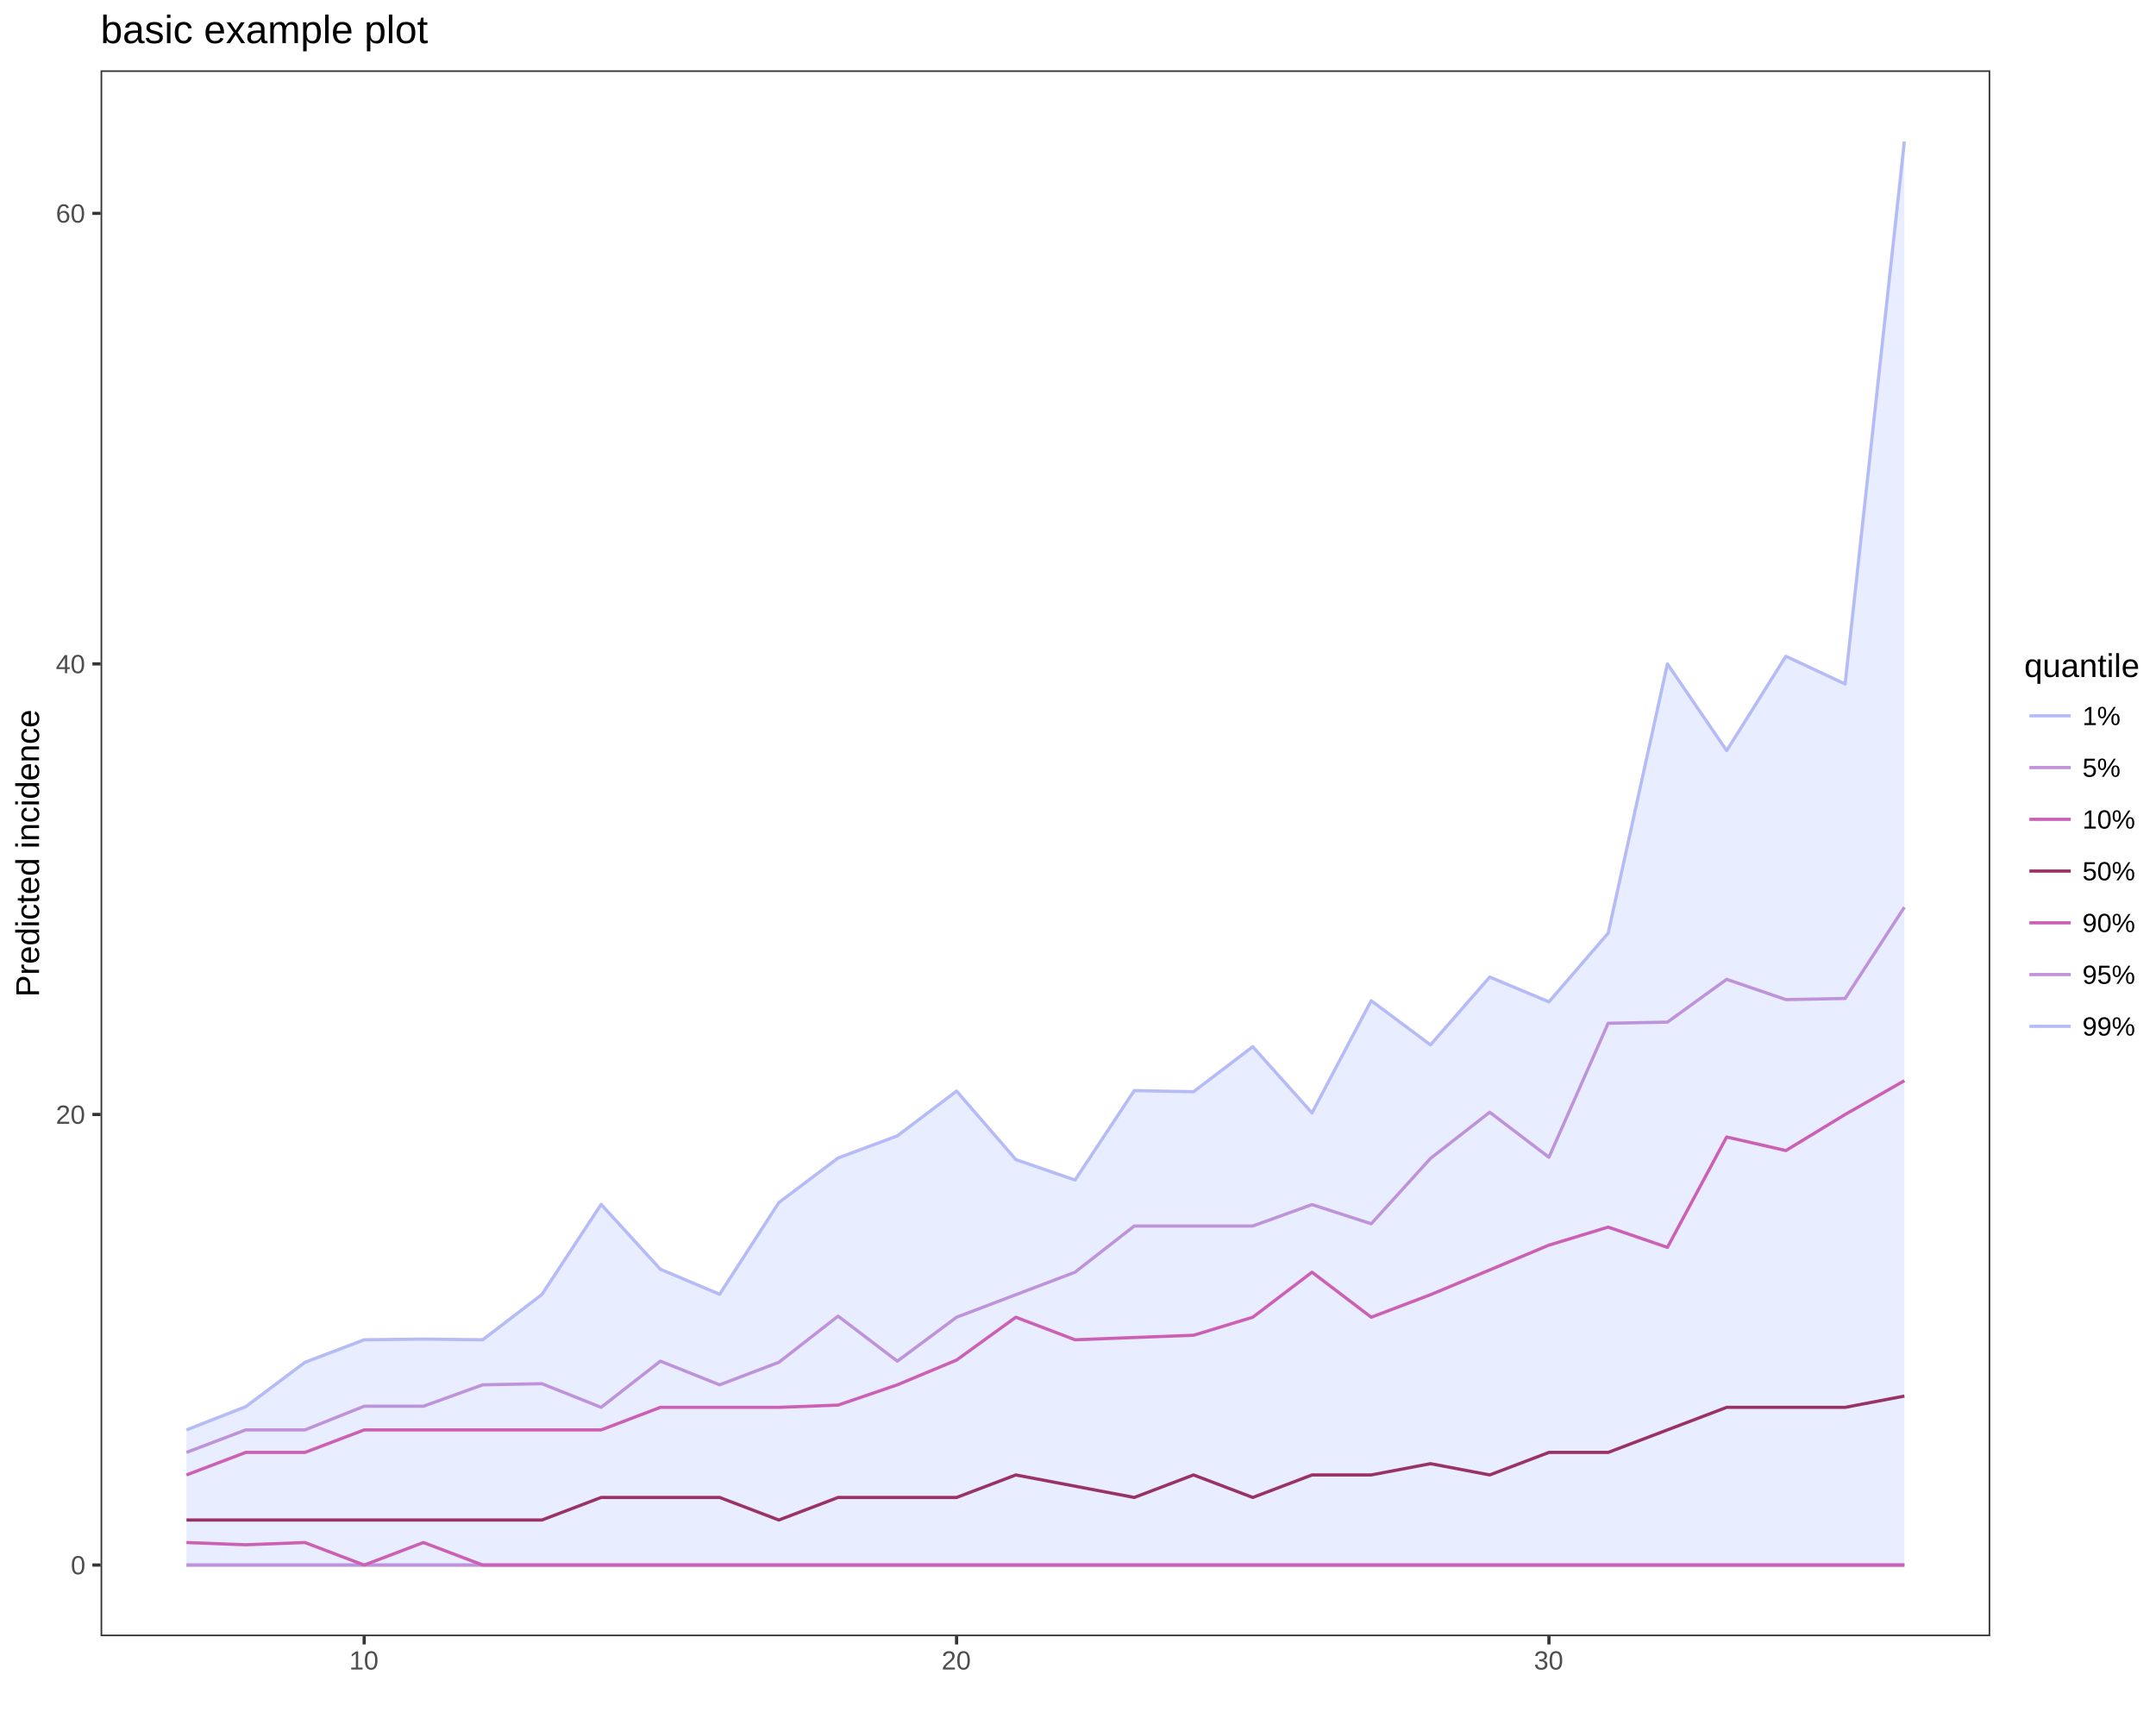
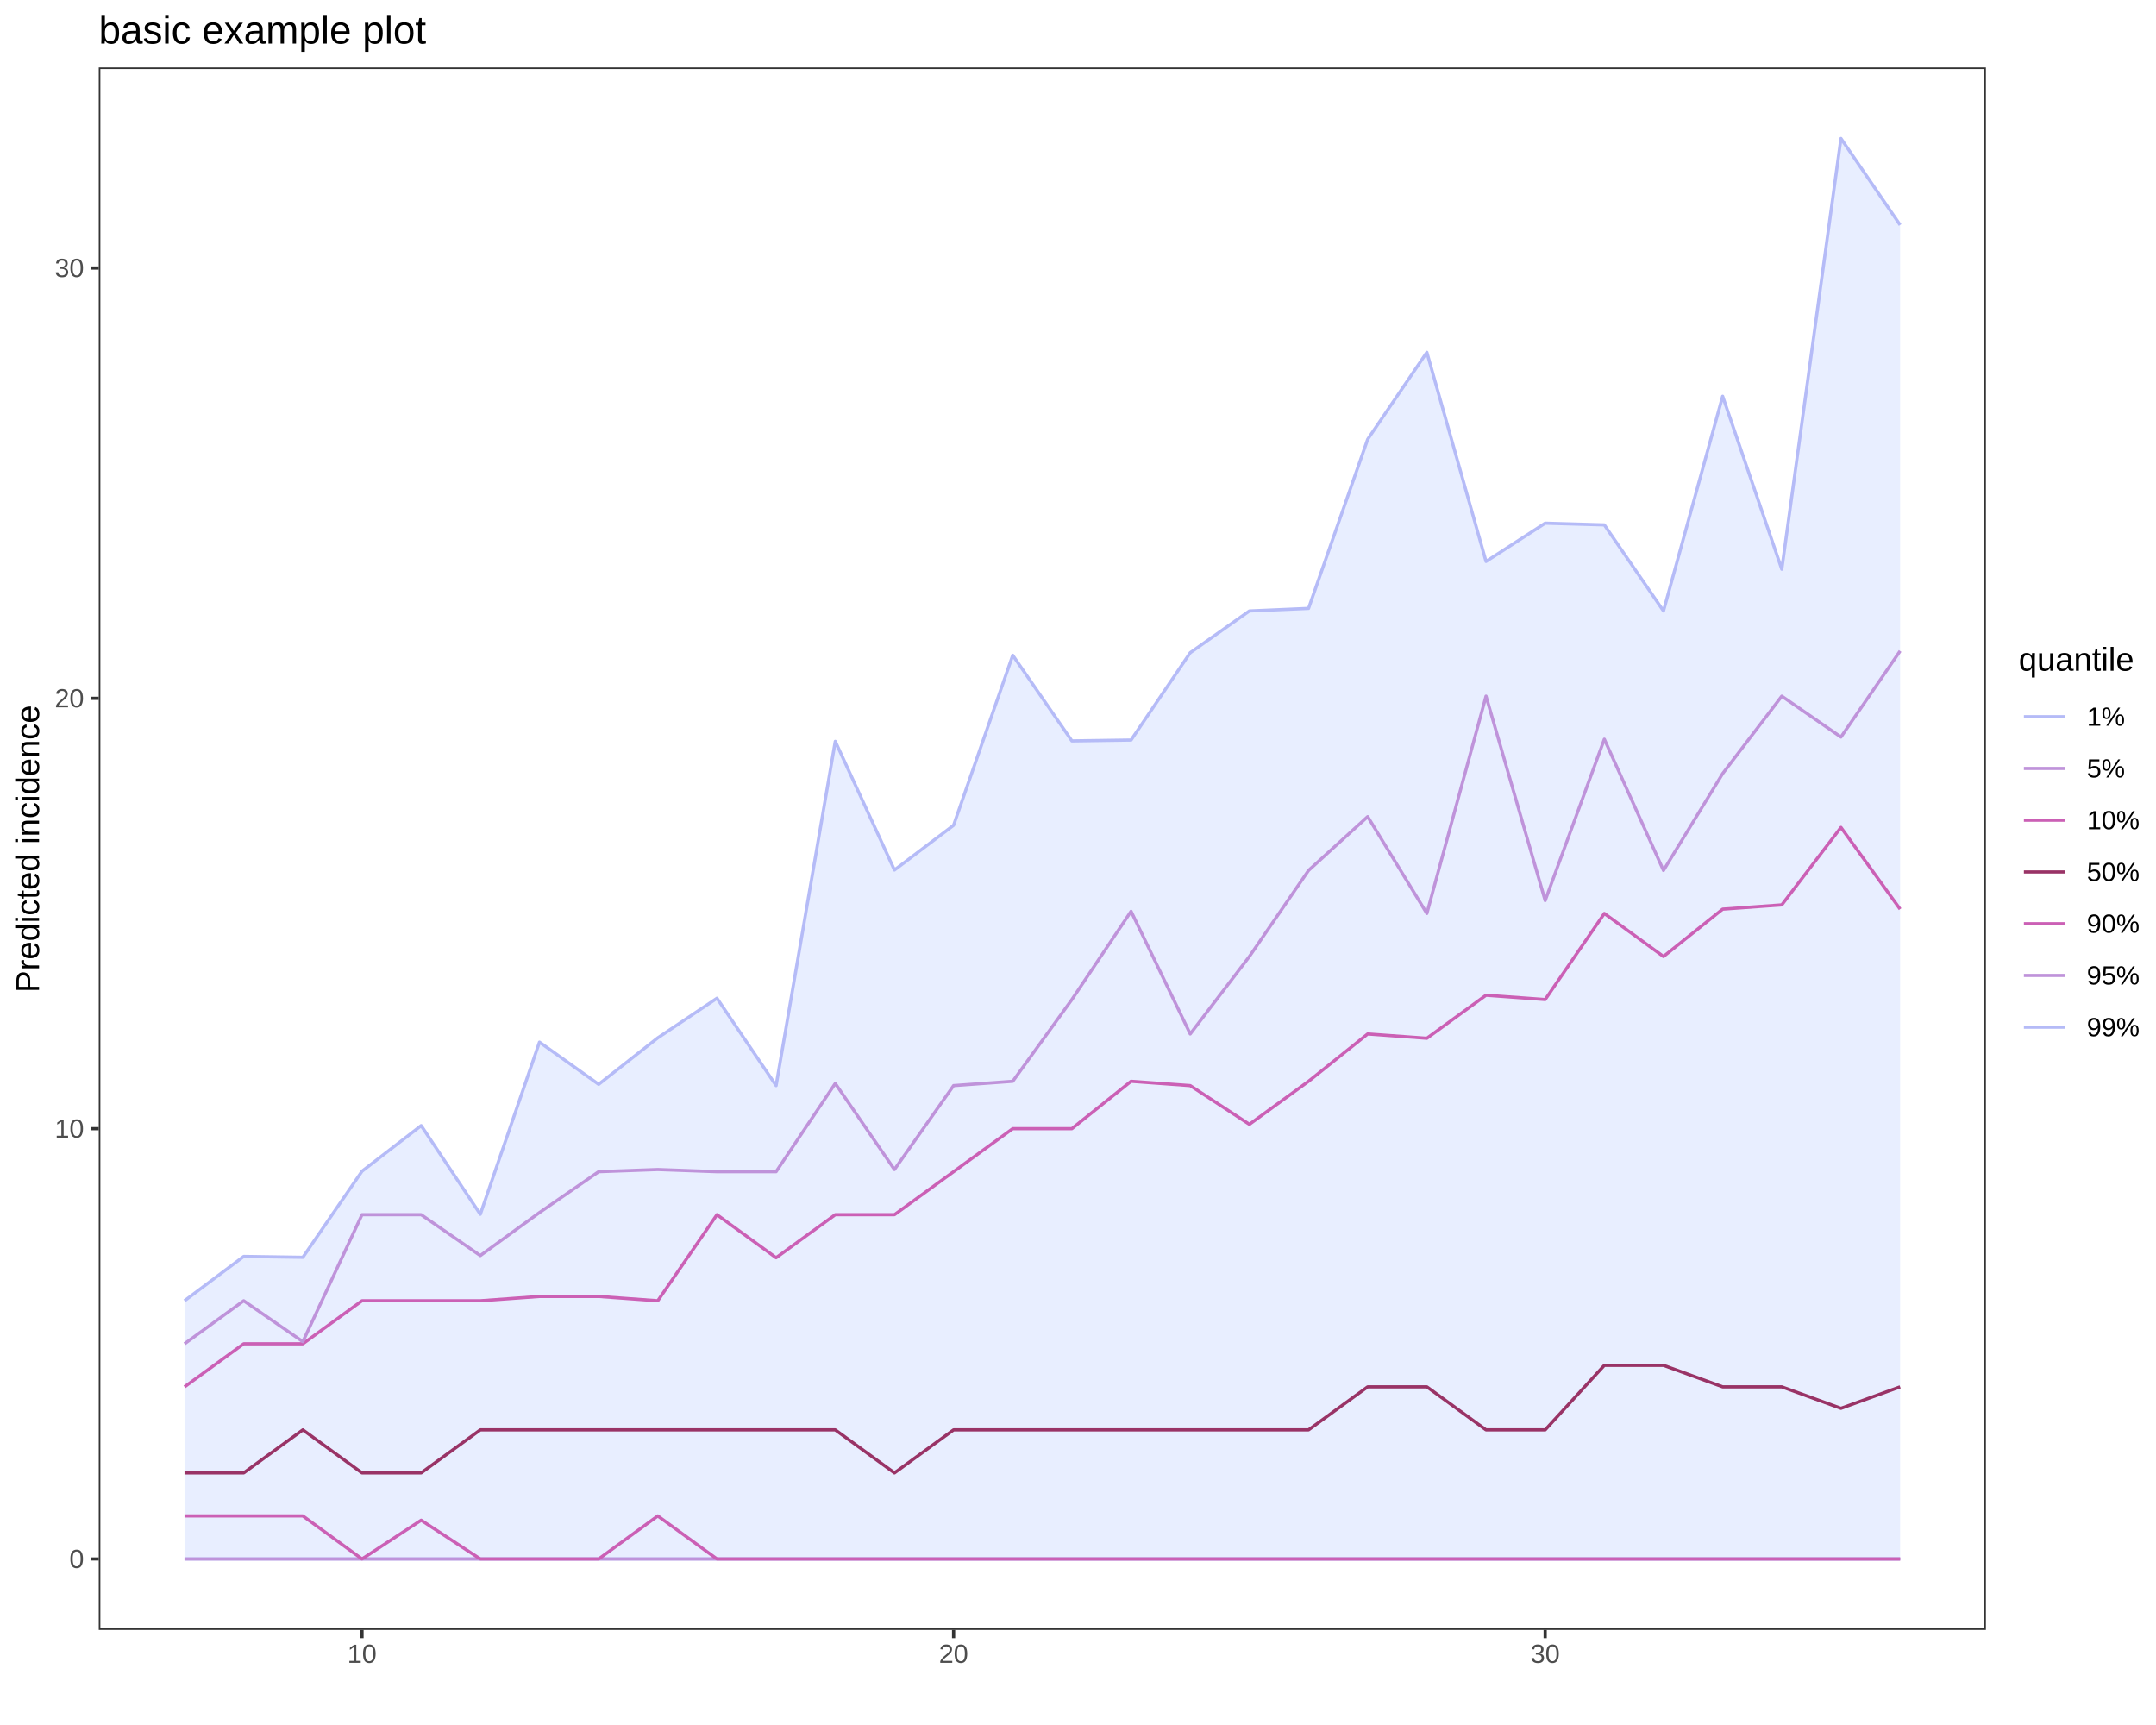
<svg xmlns="http://www.w3.org/2000/svg" viewBox="0 0 720.00 576.00">
  <defs>
    <style type="text/css">
-     line, polyline, path, rect, circle {
+     line, polyline, polygon, path, rect, circle {
      fill: none;
      stroke: #000000;
      stroke-linecap: round;
      stroke-linejoin: round;
      stroke-miterlimit: 10.00;
    }
  </style>
  </defs>
  <rect width="100%" height="100%" style="stroke: none; fill: #FFFFFF;" />
  <rect x="0.00" y="0.00" width="720.00" height="576.00" style="stroke-width: 1.07; stroke: #FFFFFF; fill: #FFFFFF;" />
  <defs>
-     <clipPath id="cpMzMuNTg4N3w2NjQuNjV8NTQ2LjM2fDIzLjQ3Njc=">
-       <rect x="33.59" y="23.48" width="631.06" height="522.88" />
+     <clipPath id="cpMzIuOTh8NjYzLjE5fDU0NC4yN3wyMi41Mg==">
+       <rect x="32.98" y="22.52" width="630.21" height="521.75" />
    </clipPath>
  </defs>
-   <rect x="33.59" y="23.48" width="631.06" height="522.88" style="stroke-width: 1.07; stroke: none; fill: #FFFFFF;" clip-path="url(#cpMzMuNTg4N3w2NjQuNjV8NTQ2LjM2fDIzLjQ3Njc=)" />
-   <polyline points="62.27,477.46 82.06,469.71 101.84,454.89 121.62,447.37 141.40,447.14 161.19,447.37 180.97,432.25 200.75,402.16 220.53,423.82 240.32,432.17 260.10,401.55 279.88,386.66 299.66,379.29 319.45,364.32 339.23,387.19 359.01,394.03 378.79,364.17 398.58,364.54 418.36,349.50 438.14,371.62 457.92,334.15 477.71,348.90 497.49,326.25 517.27,334.53 537.05,311.59 556.84,221.69 576.62,250.65 596.40,219.13 616.18,228.39 635.97,47.24 635.97,522.59 616.18,522.59 596.40,522.59 576.62,522.59 556.84,522.59 537.05,522.59 517.27,522.59 497.49,522.59 477.71,522.59 457.92,522.59 438.14,522.59 418.36,522.59 398.58,522.59 378.79,522.59 359.01,522.59 339.23,522.59 319.45,522.59 299.66,522.59 279.88,522.59 260.10,522.59 240.32,522.59 220.53,522.59 200.75,522.59 180.97,522.59 161.19,522.59 141.40,522.59 121.62,522.59 101.84,522.59 82.06,522.59 62.27,522.59 " style="stroke-width: 1.07; stroke: none; fill: #B3C6FF; fill-opacity: 0.30;" clip-path="url(#cpMzMuNTg4N3w2NjQuNjV8NTQ2LjM2fDIzLjQ3Njc=)" />
-   <polyline points="62.27,522.59 82.06,522.59 101.84,522.59 121.62,522.59 141.40,522.59 161.19,522.59 180.97,522.59 200.75,522.59 220.53,522.59 240.32,522.59 260.10,522.59 279.88,522.59 299.66,522.59 319.45,522.59 339.23,522.59 359.01,522.59 378.79,522.59 398.58,522.59 418.36,522.59 438.14,522.59 457.92,522.59 477.71,522.59 497.49,522.59 517.27,522.59 537.05,522.59 556.84,522.59 576.62,522.59 596.40,522.59 616.18,522.59 635.97,522.59 " style="stroke-width: 1.07; stroke: #B5BBF7; stroke-linecap: butt;" clip-path="url(#cpMzMuNTg4N3w2NjQuNjV8NTQ2LjM2fDIzLjQ3Njc=)" />
-   <polyline points="62.27,522.59 82.06,522.59 101.84,522.59 121.62,522.59 141.40,522.59 161.19,522.59 180.97,522.59 200.75,522.59 220.53,522.59 240.32,522.59 260.10,522.59 279.88,522.59 299.66,522.59 319.45,522.59 339.23,522.59 359.01,522.59 378.79,522.59 398.58,522.59 418.36,522.59 438.14,522.59 457.92,522.59 477.71,522.59 497.49,522.59 517.27,522.59 537.05,522.59 556.84,522.59 576.62,522.59 596.40,522.59 616.18,522.59 635.97,522.59 " style="stroke-width: 1.07; stroke: #BF93DA; stroke-linecap: butt;" clip-path="url(#cpMzMuNTg4N3w2NjQuNjV8NTQ2LjM2fDIzLjQ3Njc=)" />
-   <polyline points="62.27,515.07 82.06,515.82 101.84,515.07 121.62,522.59 141.40,515.07 161.19,522.59 180.97,522.59 200.75,522.59 220.53,522.59 240.32,522.59 260.10,522.59 279.88,522.59 299.66,522.59 319.45,522.59 339.23,522.59 359.01,522.59 378.79,522.59 398.58,522.59 418.36,522.59 438.14,522.59 457.92,522.59 477.71,522.59 497.49,522.59 517.27,522.59 537.05,522.59 556.84,522.59 576.62,522.59 596.40,522.59 616.18,522.59 635.97,522.59 " style="stroke-width: 1.07; stroke: #CB60B5; stroke-linecap: butt;" clip-path="url(#cpMzMuNTg4N3w2NjQuNjV8NTQ2LjM2fDIzLjQ3Njc=)" />
-   <polyline points="62.27,507.55 82.06,507.55 101.84,507.55 121.62,507.55 141.40,507.55 161.19,507.55 180.97,507.55 200.75,500.02 220.53,500.02 240.32,500.02 260.10,507.55 279.88,500.02 299.66,500.02 319.45,500.02 339.23,492.50 359.01,496.26 378.79,500.02 398.58,492.50 418.36,500.02 438.14,492.50 457.92,492.50 477.71,488.74 497.49,492.50 517.27,484.98 537.05,484.98 556.84,477.46 576.62,469.93 596.40,469.93 616.18,469.93 635.97,466.17 " style="stroke-width: 1.07; stroke: #993366; stroke-linecap: butt;" clip-path="url(#cpMzMuNTg4N3w2NjQuNjV8NTQ2LjM2fDIzLjQ3Njc=)" />
-   <polyline points="62.27,492.50 82.06,484.98 101.84,484.98 121.62,477.46 141.40,477.46 161.19,477.46 180.97,477.46 200.75,477.46 220.53,469.93 240.32,469.93 260.10,469.93 279.88,469.18 299.66,462.41 319.45,454.14 339.23,439.84 359.01,447.37 378.79,446.61 398.58,445.86 418.36,439.84 438.14,424.80 457.92,439.84 477.71,432.32 497.49,424.05 517.27,415.77 537.05,409.75 556.84,416.52 576.62,379.66 596.40,384.18 616.18,372.14 635.97,360.86 " style="stroke-width: 1.07; stroke: #CB60B5; stroke-linecap: butt;" clip-path="url(#cpMzMuNTg4N3w2NjQuNjV8NTQ2LjM2fDIzLjQ3Njc=)" />
-   <polyline points="62.27,484.98 82.06,477.46 101.84,477.46 121.62,469.56 141.40,469.56 161.19,462.41 180.97,462.04 200.75,469.93 220.53,454.51 240.32,462.41 260.10,454.89 279.88,439.47 299.66,454.51 319.45,439.84 339.23,432.32 359.01,424.80 378.79,409.38 398.58,409.38 418.36,409.38 438.14,402.23 457.92,408.63 477.71,386.81 497.49,371.39 517.27,386.43 537.05,341.68 556.84,341.30 576.62,327.01 596.40,333.78 616.18,333.40 635.97,302.93 " style="stroke-width: 1.07; stroke: #BF93DA; stroke-linecap: butt;" clip-path="url(#cpMzMuNTg4N3w2NjQuNjV8NTQ2LjM2fDIzLjQ3Njc=)" />
-   <polyline points="62.27,477.46 82.06,469.71 101.84,454.89 121.62,447.37 141.40,447.14 161.19,447.37 180.97,432.25 200.75,402.16 220.53,423.82 240.32,432.17 260.10,401.55 279.88,386.66 299.66,379.29 319.45,364.32 339.23,387.19 359.01,394.03 378.79,364.17 398.58,364.54 418.36,349.50 438.14,371.62 457.92,334.15 477.71,348.90 497.49,326.25 517.27,334.53 537.05,311.59 556.84,221.69 576.62,250.65 596.40,219.13 616.18,228.39 635.97,47.24 " style="stroke-width: 1.07; stroke: #B5BBF7; stroke-linecap: butt;" clip-path="url(#cpMzMuNTg4N3w2NjQuNjV8NTQ2LjM2fDIzLjQ3Njc=)" />
-   <rect x="33.59" y="23.48" width="631.06" height="522.88" style="stroke-width: 1.07; stroke: #333333;" clip-path="url(#cpMzMuNTg4N3w2NjQuNjV8NTQ2LjM2fDIzLjQ3Njc=)" />
+   <rect x="32.98" y="22.52" width="630.21" height="521.75" style="stroke-width: 1.07; stroke: none; fill: #FFFFFF;" clip-path="url(#cpMzIuOTh8NjYzLjE5fDU0NC4yN3wyMi41Mg==)" />
+   <polygon points="61.62,434.34 81.38,419.54 101.14,419.83 120.89,391.09 140.65,375.86 160.40,405.46 180.16,347.98 199.92,362.07 219.67,346.55 239.43,333.33 259.18,362.50 278.94,247.55 298.70,290.51 318.45,275.57 338.21,218.81 357.96,247.40 377.72,247.11 397.48,217.95 417.23,204.01 436.99,203.15 456.74,146.68 476.50,117.65 496.26,187.48 516.01,174.70 535.77,175.27 555.52,204.01 575.28,132.31 595.03,190.07 614.79,46.24 634.55,75.12 634.55,520.56 614.79,520.56 595.03,520.56 575.28,520.56 555.52,520.56 535.77,520.56 516.01,520.56 496.26,520.56 476.50,520.56 456.74,520.56 436.99,520.56 417.23,520.56 397.48,520.56 377.72,520.56 357.96,520.56 338.21,520.56 318.45,520.56 298.70,520.56 278.94,520.56 259.18,520.56 239.43,520.56 219.67,520.56 199.92,520.56 180.16,520.56 160.40,520.56 140.65,520.56 120.89,520.56 101.14,520.56 81.38,520.56 61.62,520.56 " style="stroke-width: 1.07; stroke: none; fill: #B3C6FF; fill-opacity: 0.30;" clip-path="url(#cpMzIuOTh8NjYzLjE5fDU0NC4yN3wyMi41Mg==)" />
+   <polyline points="61.62,520.56 81.38,520.56 101.14,520.56 120.89,520.56 140.65,520.56 160.40,520.56 180.16,520.56 199.92,520.56 219.67,520.56 239.43,520.56 259.18,520.56 278.94,520.56 298.70,520.56 318.45,520.56 338.21,520.56 357.96,520.56 377.72,520.56 397.48,520.56 417.23,520.56 436.99,520.56 456.74,520.56 476.50,520.56 496.26,520.56 516.01,520.56 535.77,520.56 555.52,520.56 575.28,520.56 595.03,520.56 614.79,520.56 634.55,520.56 " style="stroke-width: 1.07; stroke: #B5BBF7; stroke-linecap: butt;" clip-path="url(#cpMzIuOTh8NjYzLjE5fDU0NC4yN3wyMi41Mg==)" />
+   <polyline points="61.62,520.56 81.38,520.56 101.14,520.56 120.89,520.56 140.65,520.56 160.40,520.56 180.16,520.56 199.92,520.56 219.67,520.56 239.43,520.56 259.18,520.56 278.94,520.56 298.70,520.56 318.45,520.56 338.21,520.56 357.96,520.56 377.72,520.56 397.48,520.56 417.23,520.56 436.99,520.56 456.74,520.56 476.50,520.56 496.26,520.56 516.01,520.56 535.77,520.56 555.52,520.56 575.28,520.56 595.03,520.56 614.79,520.56 634.55,520.56 " style="stroke-width: 1.07; stroke: #BF93DA; stroke-linecap: butt;" clip-path="url(#cpMzIuOTh8NjYzLjE5fDU0NC4yN3wyMi41Mg==)" />
+   <polyline points="61.62,506.19 81.38,506.19 101.14,506.19 120.89,520.56 140.65,507.62 160.40,520.56 180.16,520.56 199.92,520.56 219.67,506.19 239.43,520.56 259.18,520.56 278.94,520.56 298.70,520.56 318.45,520.56 338.21,520.56 357.96,520.56 377.72,520.56 397.48,520.56 417.23,520.56 436.99,520.56 456.74,520.56 476.50,520.56 496.26,520.56 516.01,520.56 535.77,520.56 555.52,520.56 575.28,520.56 595.03,520.56 614.79,520.56 634.55,520.56 " style="stroke-width: 1.07; stroke: #CB60B5; stroke-linecap: butt;" clip-path="url(#cpMzIuOTh8NjYzLjE5fDU0NC4yN3wyMi41Mg==)" />
+   <polyline points="61.62,491.82 81.38,491.82 101.14,477.45 120.89,491.82 140.65,491.82 160.40,477.45 180.16,477.45 199.92,477.45 219.67,477.45 239.43,477.45 259.18,477.45 278.94,477.45 298.70,491.82 318.45,477.45 338.21,477.45 357.96,477.45 377.72,477.45 397.48,477.45 417.23,477.45 436.99,477.45 456.74,463.08 476.50,463.08 496.26,477.45 516.01,477.45 535.77,455.90 555.52,455.90 575.28,463.08 595.03,463.08 614.79,470.26 634.55,463.08 " style="stroke-width: 1.07; stroke: #993366; stroke-linecap: butt;" clip-path="url(#cpMzIuOTh8NjYzLjE5fDU0NC4yN3wyMi41Mg==)" />
+   <polyline points="61.62,463.08 81.38,448.71 101.14,448.71 120.89,434.34 140.65,434.34 160.40,434.34 180.16,432.90 199.92,432.90 219.67,434.34 239.43,405.60 259.18,419.97 278.94,405.60 298.70,405.60 318.45,391.24 338.21,376.87 357.96,376.87 377.72,361.06 397.48,362.50 417.23,375.43 436.99,361.06 456.74,345.25 476.50,346.69 496.26,332.32 516.01,333.76 535.77,305.02 555.52,319.39 575.28,303.58 595.03,302.15 614.79,276.28 634.55,303.58 " style="stroke-width: 1.07; stroke: #CB60B5; stroke-linecap: butt;" clip-path="url(#cpMzIuOTh8NjYzLjE5fDU0NC4yN3wyMi41Mg==)" />
+   <polyline points="61.62,448.71 81.38,434.34 101.14,447.99 120.89,405.60 140.65,405.60 160.40,419.25 180.16,404.89 199.92,391.24 219.67,390.52 239.43,391.24 259.18,391.24 278.94,361.78 298.70,390.52 318.45,362.50 338.21,361.06 357.96,333.76 377.72,304.30 397.48,345.25 417.23,319.39 436.99,290.65 456.74,272.69 476.50,305.02 496.26,232.46 516.01,300.71 535.77,246.83 555.52,290.65 575.28,258.32 595.03,232.46 614.79,246.11 634.55,217.37 " style="stroke-width: 1.07; stroke: #BF93DA; stroke-linecap: butt;" clip-path="url(#cpMzIuOTh8NjYzLjE5fDU0NC4yN3wyMi41Mg==)" />
+   <polyline points="61.62,434.34 81.38,419.54 101.14,419.83 120.89,391.09 140.65,375.86 160.40,405.46 180.16,347.98 199.92,362.07 219.67,346.55 239.43,333.33 259.18,362.50 278.94,247.55 298.70,290.51 318.45,275.57 338.21,218.81 357.96,247.40 377.72,247.11 397.48,217.95 417.23,204.01 436.99,203.15 456.74,146.68 476.50,117.65 496.26,187.48 516.01,174.70 535.77,175.27 555.52,204.01 575.28,132.31 595.03,190.07 614.79,46.24 634.55,75.12 " style="stroke-width: 1.07; stroke: #B5BBF7; stroke-linecap: butt;" clip-path="url(#cpMzIuOTh8NjYzLjE5fDU0NC4yN3wyMi41Mg==)" />
+   <rect x="32.98" y="22.52" width="630.21" height="521.75" style="stroke-width: 1.07; stroke: #333333;" clip-path="url(#cpMzIuOTh8NjYzLjE5fDU0NC4yN3wyMi41Mg==)" />
  <defs>
-     <clipPath id="cpMHw3MjB8NTc2fDA=">
+     <clipPath id="cpMC4wMHw3MjAuMDB8NTc2LjAwfDAuMDA=">
      <rect x="0.00" y="0.00" width="720.00" height="576.00" />
    </clipPath>
  </defs>
-   <g clip-path="url(#cpMHw3MjB8NTc2fDA=)">
-     <text x="23.65" y="525.69" style="font-size: 8.80px; fill: #4D4D4D; font-family: Liberation Sans;" textLength="5.01px" lengthAdjust="spacingAndGlyphs">0</text>
+   <g clip-path="url(#cpMC4wMHw3MjAuMDB8NTc2LjAwfDAuMDA=)">
+     <text x="23.16" y="523.58" style="font-size: 8.80px; fill: #4D4D4D; font-family: Liberation Sans;" textLength="4.89px" lengthAdjust="spacingAndGlyphs">0</text>
  </g>
-   <g clip-path="url(#cpMHw3MjB8NTc2fDA=)">
-     <text x="18.65" y="375.24" style="font-size: 8.80px; fill: #4D4D4D; font-family: Liberation Sans;" textLength="10.01px" lengthAdjust="spacingAndGlyphs">20</text>
+   <g clip-path="url(#cpMC4wMHw3MjAuMDB8NTc2LjAwfDAuMDA=)">
+     <text x="18.27" y="379.89" style="font-size: 8.80px; fill: #4D4D4D; font-family: Liberation Sans;" textLength="9.78px" lengthAdjust="spacingAndGlyphs">10</text>
  </g>
-   <g clip-path="url(#cpMHw3MjB8NTc2fDA=)">
-     <text x="18.65" y="224.79" style="font-size: 8.80px; fill: #4D4D4D; font-family: Liberation Sans;" textLength="10.01px" lengthAdjust="spacingAndGlyphs">40</text>
+   <g clip-path="url(#cpMC4wMHw3MjAuMDB8NTc2LjAwfDAuMDA=)">
+     <text x="18.27" y="236.20" style="font-size: 8.80px; fill: #4D4D4D; font-family: Liberation Sans;" textLength="9.78px" lengthAdjust="spacingAndGlyphs">20</text>
  </g>
-   <g clip-path="url(#cpMHw3MjB8NTc2fDA=)">
-     <text x="18.65" y="74.33" style="font-size: 8.80px; fill: #4D4D4D; font-family: Liberation Sans;" textLength="10.01px" lengthAdjust="spacingAndGlyphs">60</text>
+   <g clip-path="url(#cpMC4wMHw3MjAuMDB8NTc2LjAwfDAuMDA=)">
+     <text x="18.27" y="92.51" style="font-size: 8.80px; fill: #4D4D4D; font-family: Liberation Sans;" textLength="9.78px" lengthAdjust="spacingAndGlyphs">30</text>
  </g>
-   <polyline points="30.85,522.59 33.59,522.59 " style="stroke-width: 1.07; stroke: #333333; stroke-linecap: butt;" clip-path="url(#cpMHw3MjB8NTc2fDA=)" />
-   <polyline points="30.85,372.14 33.59,372.14 " style="stroke-width: 1.07; stroke: #333333; stroke-linecap: butt;" clip-path="url(#cpMHw3MjB8NTc2fDA=)" />
-   <polyline points="30.85,221.69 33.59,221.69 " style="stroke-width: 1.07; stroke: #333333; stroke-linecap: butt;" clip-path="url(#cpMHw3MjB8NTc2fDA=)" />
-   <polyline points="30.85,71.24 33.59,71.24 " style="stroke-width: 1.07; stroke: #333333; stroke-linecap: butt;" clip-path="url(#cpMHw3MjB8NTc2fDA=)" />
-   <polyline points="121.62,549.10 121.62,546.36 " style="stroke-width: 1.07; stroke: #333333; stroke-linecap: butt;" clip-path="url(#cpMHw3MjB8NTc2fDA=)" />
-   <polyline points="319.45,549.10 319.45,546.36 " style="stroke-width: 1.07; stroke: #333333; stroke-linecap: butt;" clip-path="url(#cpMHw3MjB8NTc2fDA=)" />
-   <polyline points="517.27,549.10 517.27,546.36 " style="stroke-width: 1.07; stroke: #333333; stroke-linecap: butt;" clip-path="url(#cpMHw3MjB8NTc2fDA=)" />
-   <g clip-path="url(#cpMHw3MjB8NTc2fDA=)">
-     <text x="116.62" y="557.48" style="font-size: 8.80px; fill: #4D4D4D; font-family: Liberation Sans;" textLength="10.01px" lengthAdjust="spacingAndGlyphs">10</text>
+   <polyline points="30.24,520.56 32.98,520.56 " style="stroke-width: 1.07; stroke: #333333; stroke-linecap: butt;" clip-path="url(#cpMC4wMHw3MjAuMDB8NTc2LjAwfDAuMDA=)" />
+   <polyline points="30.24,376.87 32.98,376.87 " style="stroke-width: 1.07; stroke: #333333; stroke-linecap: butt;" clip-path="url(#cpMC4wMHw3MjAuMDB8NTc2LjAwfDAuMDA=)" />
+   <polyline points="30.24,233.18 32.98,233.18 " style="stroke-width: 1.07; stroke: #333333; stroke-linecap: butt;" clip-path="url(#cpMC4wMHw3MjAuMDB8NTc2LjAwfDAuMDA=)" />
+   <polyline points="30.24,89.49 32.98,89.49 " style="stroke-width: 1.07; stroke: #333333; stroke-linecap: butt;" clip-path="url(#cpMC4wMHw3MjAuMDB8NTc2LjAwfDAuMDA=)" />
+   <polyline points="120.89,547.01 120.89,544.27 " style="stroke-width: 1.07; stroke: #333333; stroke-linecap: butt;" clip-path="url(#cpMC4wMHw3MjAuMDB8NTc2LjAwfDAuMDA=)" />
+   <polyline points="318.45,547.01 318.45,544.27 " style="stroke-width: 1.07; stroke: #333333; stroke-linecap: butt;" clip-path="url(#cpMC4wMHw3MjAuMDB8NTc2LjAwfDAuMDA=)" />
+   <polyline points="516.01,547.01 516.01,544.27 " style="stroke-width: 1.07; stroke: #333333; stroke-linecap: butt;" clip-path="url(#cpMC4wMHw3MjAuMDB8NTc2LjAwfDAuMDA=)" />
+   <g clip-path="url(#cpMC4wMHw3MjAuMDB8NTc2LjAwfDAuMDA=)">
+     <text x="116.00" y="555.25" style="font-size: 8.80px; fill: #4D4D4D; font-family: Liberation Sans;" textLength="9.78px" lengthAdjust="spacingAndGlyphs">10</text>
  </g>
-   <g clip-path="url(#cpMHw3MjB8NTc2fDA=)">
-     <text x="314.44" y="557.48" style="font-size: 8.80px; fill: #4D4D4D; font-family: Liberation Sans;" textLength="10.01px" lengthAdjust="spacingAndGlyphs">20</text>
+   <g clip-path="url(#cpMC4wMHw3MjAuMDB8NTc2LjAwfDAuMDA=)">
+     <text x="313.56" y="555.25" style="font-size: 8.80px; fill: #4D4D4D; font-family: Liberation Sans;" textLength="9.78px" lengthAdjust="spacingAndGlyphs">20</text>
  </g>
-   <g clip-path="url(#cpMHw3MjB8NTc2fDA=)">
-     <text x="512.26" y="557.48" style="font-size: 8.80px; fill: #4D4D4D; font-family: Liberation Sans;" textLength="10.01px" lengthAdjust="spacingAndGlyphs">30</text>
+   <g clip-path="url(#cpMC4wMHw3MjAuMDB8NTc2LjAwfDAuMDA=)">
+     <text x="511.12" y="555.25" style="font-size: 8.80px; fill: #4D4D4D; font-family: Liberation Sans;" textLength="9.78px" lengthAdjust="spacingAndGlyphs">30</text>
  </g>
-   <g clip-path="url(#cpMHw3MjB8NTc2fDA=)">
-     <text transform="translate(13.04,332.92) rotate(-90)" style="font-size: 11.00px; font-family: Liberation Sans;" textLength="96.00px" lengthAdjust="spacingAndGlyphs">Predicted incidence</text>
+   <g clip-path="url(#cpMC4wMHw3MjAuMDB8NTc2LjAwfDAuMDA=)">
+     <text transform="translate(13.04,331.43) rotate(-90)" style="font-size: 11.00px; font-family: Liberation Sans;" textLength="96.06px" lengthAdjust="spacingAndGlyphs">Predicted incidence</text>
  </g>
-   <rect x="675.99" y="218.50" width="38.53" height="132.84" style="stroke-width: 1.07; stroke: none; fill: #FFFFFF;" clip-path="url(#cpMHw3MjB8NTc2fDA=)" />
-   <g clip-path="url(#cpMHw3MjB8NTc2fDA=)">
-     <text x="675.99" y="226.06" style="font-size: 11.00px; font-family: Liberation Sans;" textLength="38.53px" lengthAdjust="spacingAndGlyphs">quantile</text>
+   <rect x="674.15" y="215.15" width="40.37" height="136.49" style="stroke-width: 1.07; stroke: none; fill: #FFFFFF;" clip-path="url(#cpMC4wMHw3MjAuMDB8NTc2LjAwfDAuMDA=)" />
+   <g clip-path="url(#cpMC4wMHw3MjAuMDB8NTc2LjAwfDAuMDA=)">
+     <text x="674.15" y="223.96" style="font-size: 11.00px; font-family: Liberation Sans;" textLength="38.56px" lengthAdjust="spacingAndGlyphs">quantile</text>
  </g>
-   <rect x="675.99" y="230.38" width="17.28" height="17.28" style="stroke-width: 1.07; stroke: none; fill: #FFFFFF;" clip-path="url(#cpMHw3MjB8NTc2fDA=)" />
-   <line x1="677.72" y1="239.02" x2="691.54" y2="239.02" style="stroke-width: 1.07; stroke: #B5BBF7; stroke-linecap: butt;" clip-path="url(#cpMHw3MjB8NTc2fDA=)" />
-   <rect x="675.99" y="247.66" width="17.28" height="17.28" style="stroke-width: 1.07; stroke: none; fill: #FFFFFF;" clip-path="url(#cpMHw3MjB8NTc2fDA=)" />
-   <line x1="677.72" y1="256.30" x2="691.54" y2="256.30" style="stroke-width: 1.07; stroke: #BF93DA; stroke-linecap: butt;" clip-path="url(#cpMHw3MjB8NTc2fDA=)" />
-   <rect x="675.99" y="264.94" width="17.28" height="17.28" style="stroke-width: 1.07; stroke: none; fill: #FFFFFF;" clip-path="url(#cpMHw3MjB8NTc2fDA=)" />
-   <line x1="677.72" y1="273.58" x2="691.54" y2="273.58" style="stroke-width: 1.07; stroke: #CB60B5; stroke-linecap: butt;" clip-path="url(#cpMHw3MjB8NTc2fDA=)" />
-   <rect x="675.99" y="282.22" width="17.28" height="17.28" style="stroke-width: 1.07; stroke: none; fill: #FFFFFF;" clip-path="url(#cpMHw3MjB8NTc2fDA=)" />
-   <line x1="677.72" y1="290.86" x2="691.54" y2="290.86" style="stroke-width: 1.07; stroke: #993366; stroke-linecap: butt;" clip-path="url(#cpMHw3MjB8NTc2fDA=)" />
-   <rect x="675.99" y="299.50" width="17.28" height="17.28" style="stroke-width: 1.07; stroke: none; fill: #FFFFFF;" clip-path="url(#cpMHw3MjB8NTc2fDA=)" />
-   <line x1="677.72" y1="308.14" x2="691.54" y2="308.14" style="stroke-width: 1.07; stroke: #CB60B5; stroke-linecap: butt;" clip-path="url(#cpMHw3MjB8NTc2fDA=)" />
-   <rect x="675.99" y="316.78" width="17.28" height="17.28" style="stroke-width: 1.07; stroke: none; fill: #FFFFFF;" clip-path="url(#cpMHw3MjB8NTc2fDA=)" />
-   <line x1="677.72" y1="325.42" x2="691.54" y2="325.42" style="stroke-width: 1.07; stroke: #BF93DA; stroke-linecap: butt;" clip-path="url(#cpMHw3MjB8NTc2fDA=)" />
-   <rect x="675.99" y="334.06" width="17.28" height="17.28" style="stroke-width: 1.07; stroke: none; fill: #FFFFFF;" clip-path="url(#cpMHw3MjB8NTc2fDA=)" />
-   <line x1="677.72" y1="342.70" x2="691.54" y2="342.70" style="stroke-width: 1.07; stroke: #B5BBF7; stroke-linecap: butt;" clip-path="url(#cpMHw3MjB8NTc2fDA=)" />
-   <g clip-path="url(#cpMHw3MjB8NTc2fDA=)">
-     <text x="695.43" y="242.11" style="font-size: 8.80px; font-family: Liberation Sans;" textLength="13.01px" lengthAdjust="spacingAndGlyphs">1%</text>
+   <rect x="674.15" y="230.68" width="17.28" height="17.28" style="stroke-width: 1.07; stroke: none; fill: #FFFFFF;" clip-path="url(#cpMC4wMHw3MjAuMDB8NTc2LjAwfDAuMDA=)" />
+   <line x1="675.88" y1="239.32" x2="689.70" y2="239.32" style="stroke-width: 1.07; stroke: #B5BBF7; stroke-linecap: butt;" clip-path="url(#cpMC4wMHw3MjAuMDB8NTc2LjAwfDAuMDA=)" />
+   <rect x="674.15" y="247.96" width="17.28" height="17.28" style="stroke-width: 1.07; stroke: none; fill: #FFFFFF;" clip-path="url(#cpMC4wMHw3MjAuMDB8NTc2LjAwfDAuMDA=)" />
+   <line x1="675.88" y1="256.60" x2="689.70" y2="256.60" style="stroke-width: 1.07; stroke: #BF93DA; stroke-linecap: butt;" clip-path="url(#cpMC4wMHw3MjAuMDB8NTc2LjAwfDAuMDA=)" />
+   <rect x="674.15" y="265.24" width="17.28" height="17.28" style="stroke-width: 1.07; stroke: none; fill: #FFFFFF;" clip-path="url(#cpMC4wMHw3MjAuMDB8NTc2LjAwfDAuMDA=)" />
+   <line x1="675.88" y1="273.88" x2="689.70" y2="273.88" style="stroke-width: 1.07; stroke: #CB60B5; stroke-linecap: butt;" clip-path="url(#cpMC4wMHw3MjAuMDB8NTc2LjAwfDAuMDA=)" />
+   <rect x="674.15" y="282.52" width="17.28" height="17.28" style="stroke-width: 1.07; stroke: none; fill: #FFFFFF;" clip-path="url(#cpMC4wMHw3MjAuMDB8NTc2LjAwfDAuMDA=)" />
+   <line x1="675.88" y1="291.16" x2="689.70" y2="291.16" style="stroke-width: 1.07; stroke: #993366; stroke-linecap: butt;" clip-path="url(#cpMC4wMHw3MjAuMDB8NTc2LjAwfDAuMDA=)" />
+   <rect x="674.15" y="299.80" width="17.28" height="17.28" style="stroke-width: 1.07; stroke: none; fill: #FFFFFF;" clip-path="url(#cpMC4wMHw3MjAuMDB8NTc2LjAwfDAuMDA=)" />
+   <line x1="675.88" y1="308.44" x2="689.70" y2="308.44" style="stroke-width: 1.07; stroke: #CB60B5; stroke-linecap: butt;" clip-path="url(#cpMC4wMHw3MjAuMDB8NTc2LjAwfDAuMDA=)" />
+   <rect x="674.15" y="317.08" width="17.28" height="17.28" style="stroke-width: 1.07; stroke: none; fill: #FFFFFF;" clip-path="url(#cpMC4wMHw3MjAuMDB8NTc2LjAwfDAuMDA=)" />
+   <line x1="675.88" y1="325.72" x2="689.70" y2="325.72" style="stroke-width: 1.07; stroke: #BF93DA; stroke-linecap: butt;" clip-path="url(#cpMC4wMHw3MjAuMDB8NTc2LjAwfDAuMDA=)" />
+   <rect x="674.15" y="334.36" width="17.28" height="17.28" style="stroke-width: 1.07; stroke: none; fill: #FFFFFF;" clip-path="url(#cpMC4wMHw3MjAuMDB8NTc2LjAwfDAuMDA=)" />
+   <line x1="675.88" y1="343.00" x2="689.70" y2="343.00" style="stroke-width: 1.07; stroke: #B5BBF7; stroke-linecap: butt;" clip-path="url(#cpMC4wMHw3MjAuMDB8NTc2LjAwfDAuMDA=)" />
+   <g clip-path="url(#cpMC4wMHw3MjAuMDB8NTc2LjAwfDAuMDA=)">
+     <text x="696.91" y="242.34" style="font-size: 8.80px; font-family: Liberation Sans;" textLength="12.72px" lengthAdjust="spacingAndGlyphs">1%</text>
  </g>
-   <g clip-path="url(#cpMHw3MjB8NTc2fDA=)">
-     <text x="695.43" y="259.39" style="font-size: 8.80px; font-family: Liberation Sans;" textLength="13.01px" lengthAdjust="spacingAndGlyphs">5%</text>
+   <g clip-path="url(#cpMC4wMHw3MjAuMDB8NTc2LjAwfDAuMDA=)">
+     <text x="696.91" y="259.62" style="font-size: 8.80px; font-family: Liberation Sans;" textLength="12.72px" lengthAdjust="spacingAndGlyphs">5%</text>
  </g>
-   <g clip-path="url(#cpMHw3MjB8NTc2fDA=)">
-     <text x="695.43" y="276.67" style="font-size: 8.80px; font-family: Liberation Sans;" textLength="18.01px" lengthAdjust="spacingAndGlyphs">10%</text>
+   <g clip-path="url(#cpMC4wMHw3MjAuMDB8NTc2LjAwfDAuMDA=)">
+     <text x="696.91" y="276.90" style="font-size: 8.80px; font-family: Liberation Sans;" textLength="17.61px" lengthAdjust="spacingAndGlyphs">10%</text>
  </g>
-   <g clip-path="url(#cpMHw3MjB8NTc2fDA=)">
-     <text x="695.43" y="293.95" style="font-size: 8.80px; font-family: Liberation Sans;" textLength="18.01px" lengthAdjust="spacingAndGlyphs">50%</text>
+   <g clip-path="url(#cpMC4wMHw3MjAuMDB8NTc2LjAwfDAuMDA=)">
+     <text x="696.91" y="294.18" style="font-size: 8.80px; font-family: Liberation Sans;" textLength="17.61px" lengthAdjust="spacingAndGlyphs">50%</text>
  </g>
-   <g clip-path="url(#cpMHw3MjB8NTc2fDA=)">
-     <text x="695.43" y="311.23" style="font-size: 8.80px; font-family: Liberation Sans;" textLength="18.01px" lengthAdjust="spacingAndGlyphs">90%</text>
+   <g clip-path="url(#cpMC4wMHw3MjAuMDB8NTc2LjAwfDAuMDA=)">
+     <text x="696.91" y="311.46" style="font-size: 8.80px; font-family: Liberation Sans;" textLength="17.61px" lengthAdjust="spacingAndGlyphs">90%</text>
  </g>
-   <g clip-path="url(#cpMHw3MjB8NTc2fDA=)">
-     <text x="695.43" y="328.51" style="font-size: 8.80px; font-family: Liberation Sans;" textLength="18.01px" lengthAdjust="spacingAndGlyphs">95%</text>
+   <g clip-path="url(#cpMC4wMHw3MjAuMDB8NTc2LjAwfDAuMDA=)">
+     <text x="696.91" y="328.74" style="font-size: 8.80px; font-family: Liberation Sans;" textLength="17.61px" lengthAdjust="spacingAndGlyphs">95%</text>
  </g>
-   <g clip-path="url(#cpMHw3MjB8NTc2fDA=)">
-     <text x="695.43" y="345.79" style="font-size: 8.80px; font-family: Liberation Sans;" textLength="18.01px" lengthAdjust="spacingAndGlyphs">99%</text>
+   <g clip-path="url(#cpMC4wMHw3MjAuMDB8NTc2LjAwfDAuMDA=)">
+     <text x="696.91" y="346.02" style="font-size: 8.80px; font-family: Liberation Sans;" textLength="17.61px" lengthAdjust="spacingAndGlyphs">99%</text>
  </g>
-   <g clip-path="url(#cpMHw3MjB8NTc2fDA=)">
-     <text x="33.59" y="14.42" style="font-size: 13.20px; font-family: Liberation Sans;" textLength="107.67px" lengthAdjust="spacingAndGlyphs">basic example plot</text>
+   <g clip-path="url(#cpMC4wMHw3MjAuMDB8NTc2LjAwfDAuMDA=)">
+     <text x="32.98" y="14.56" style="font-size: 13.20px; font-family: Liberation Sans;" textLength="109.17px" lengthAdjust="spacingAndGlyphs">basic example plot</text>
  </g>
</svg>
